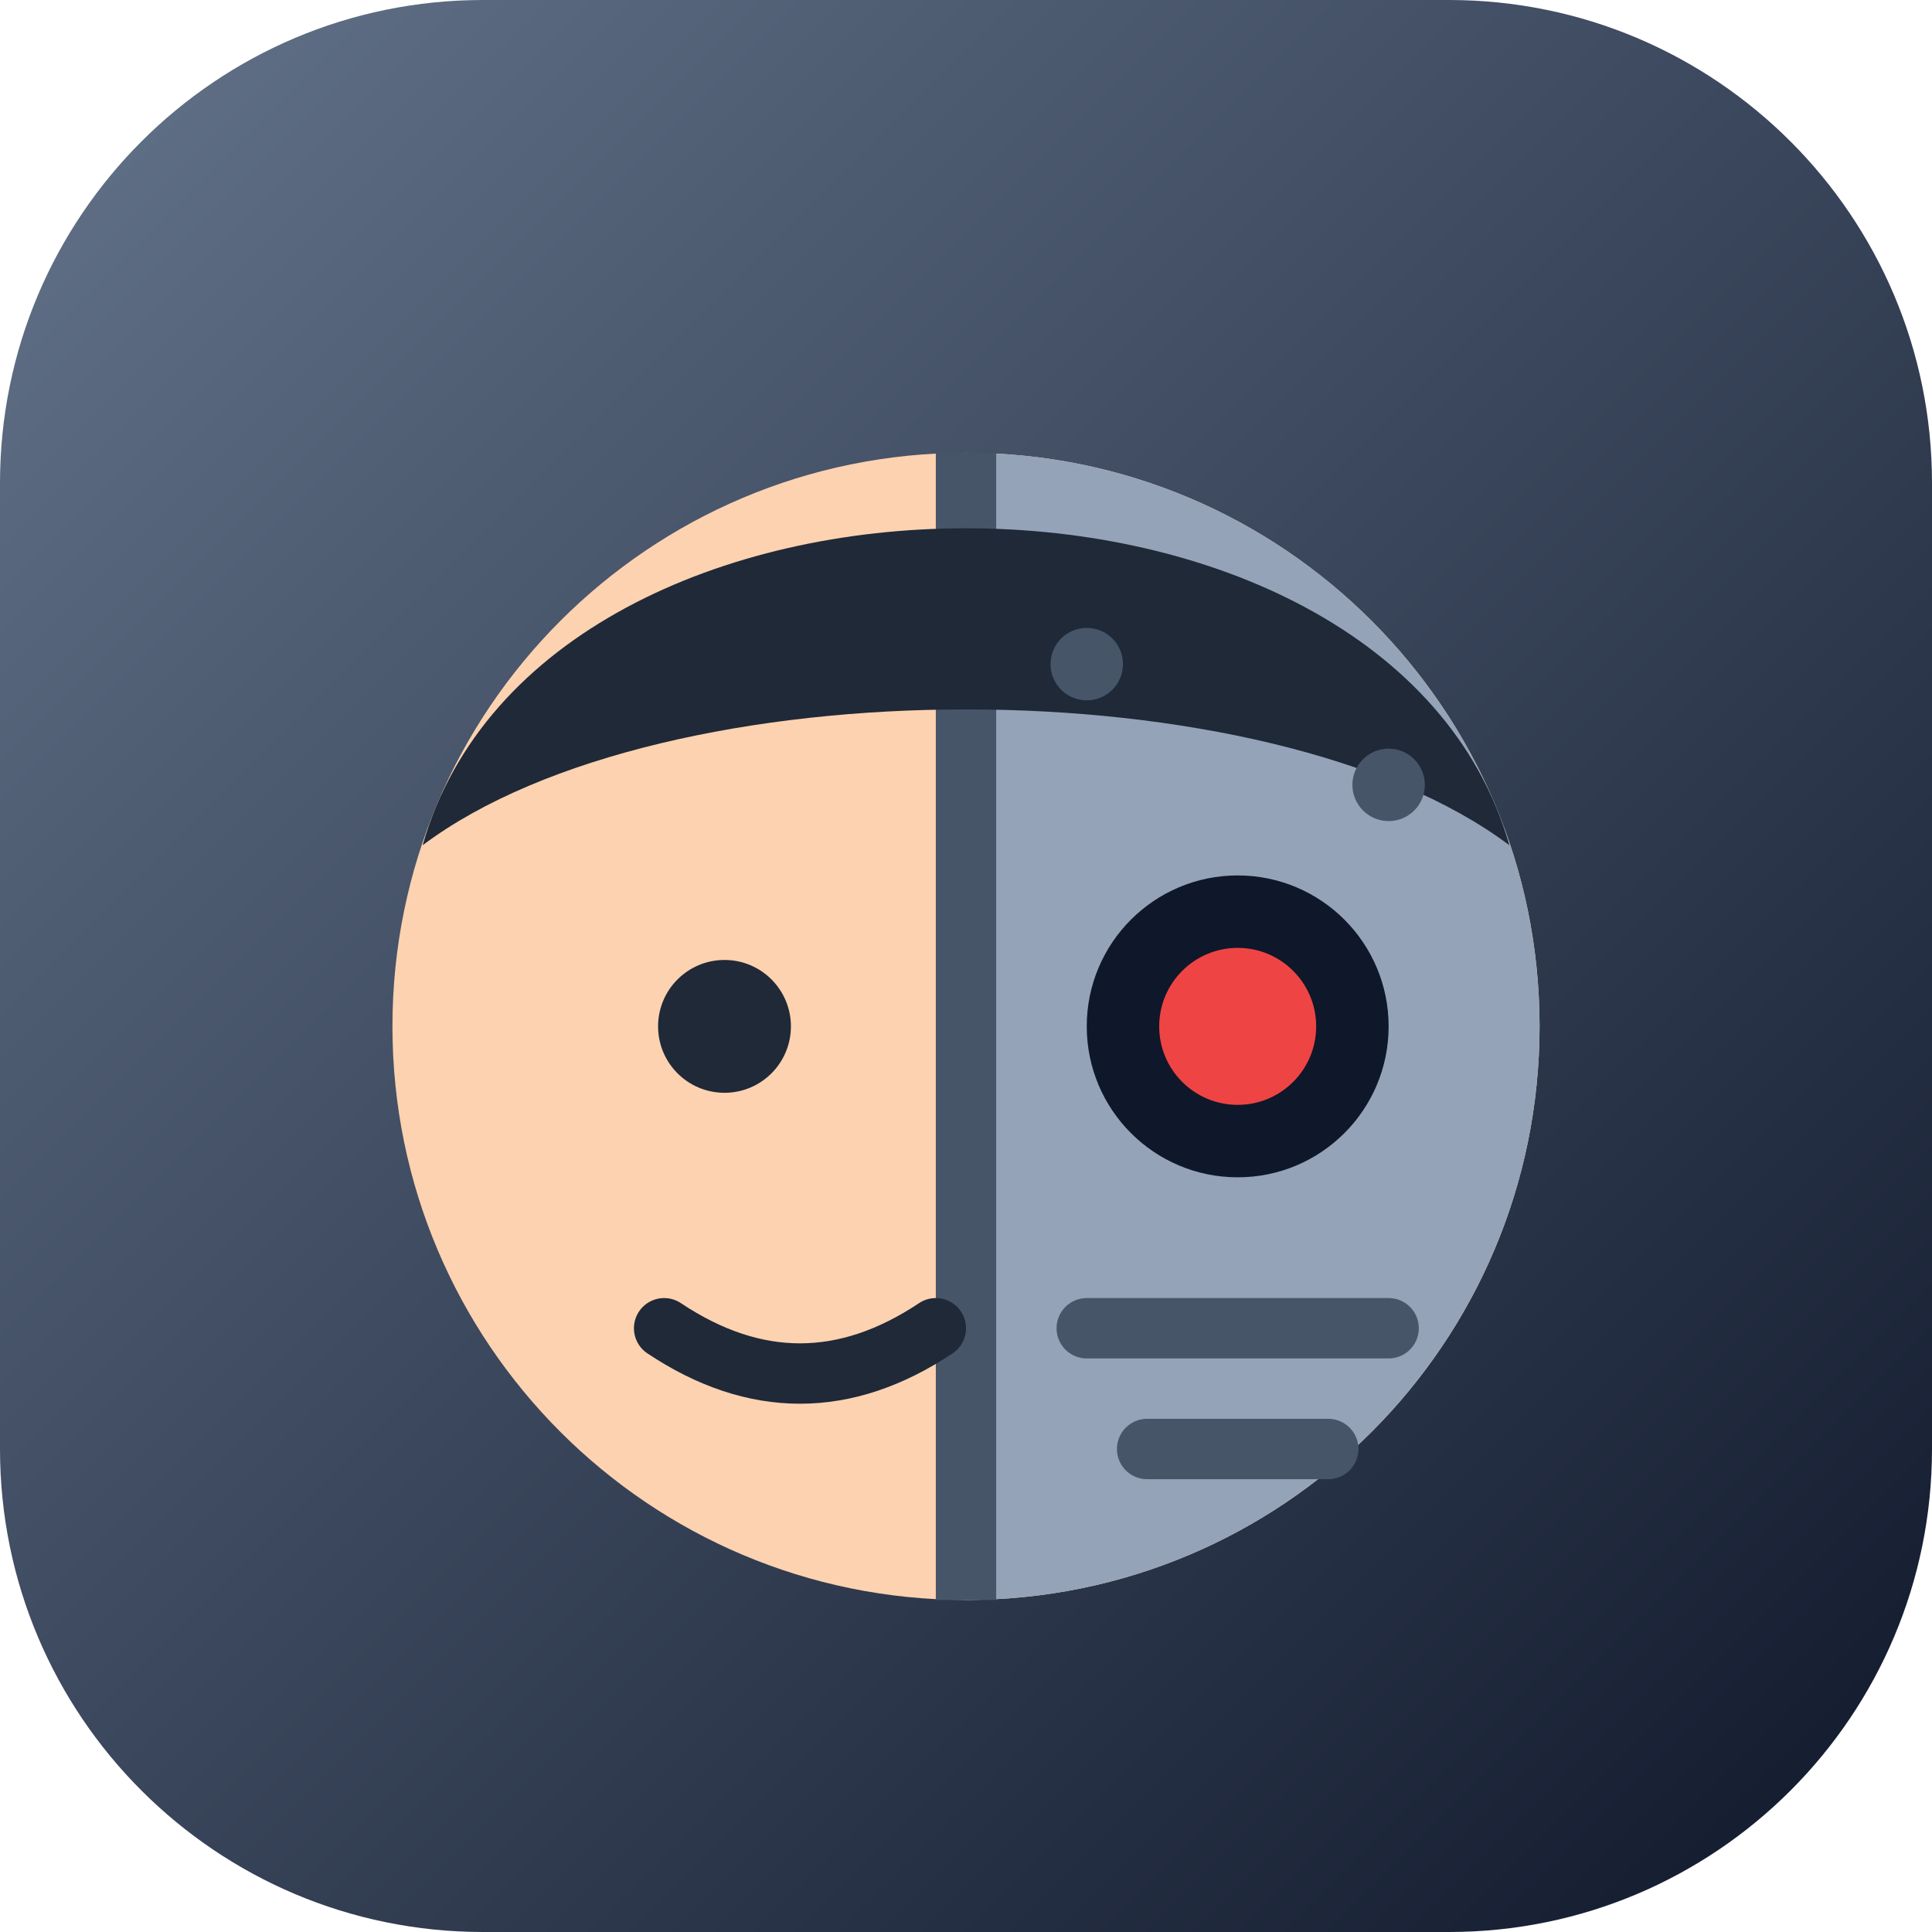
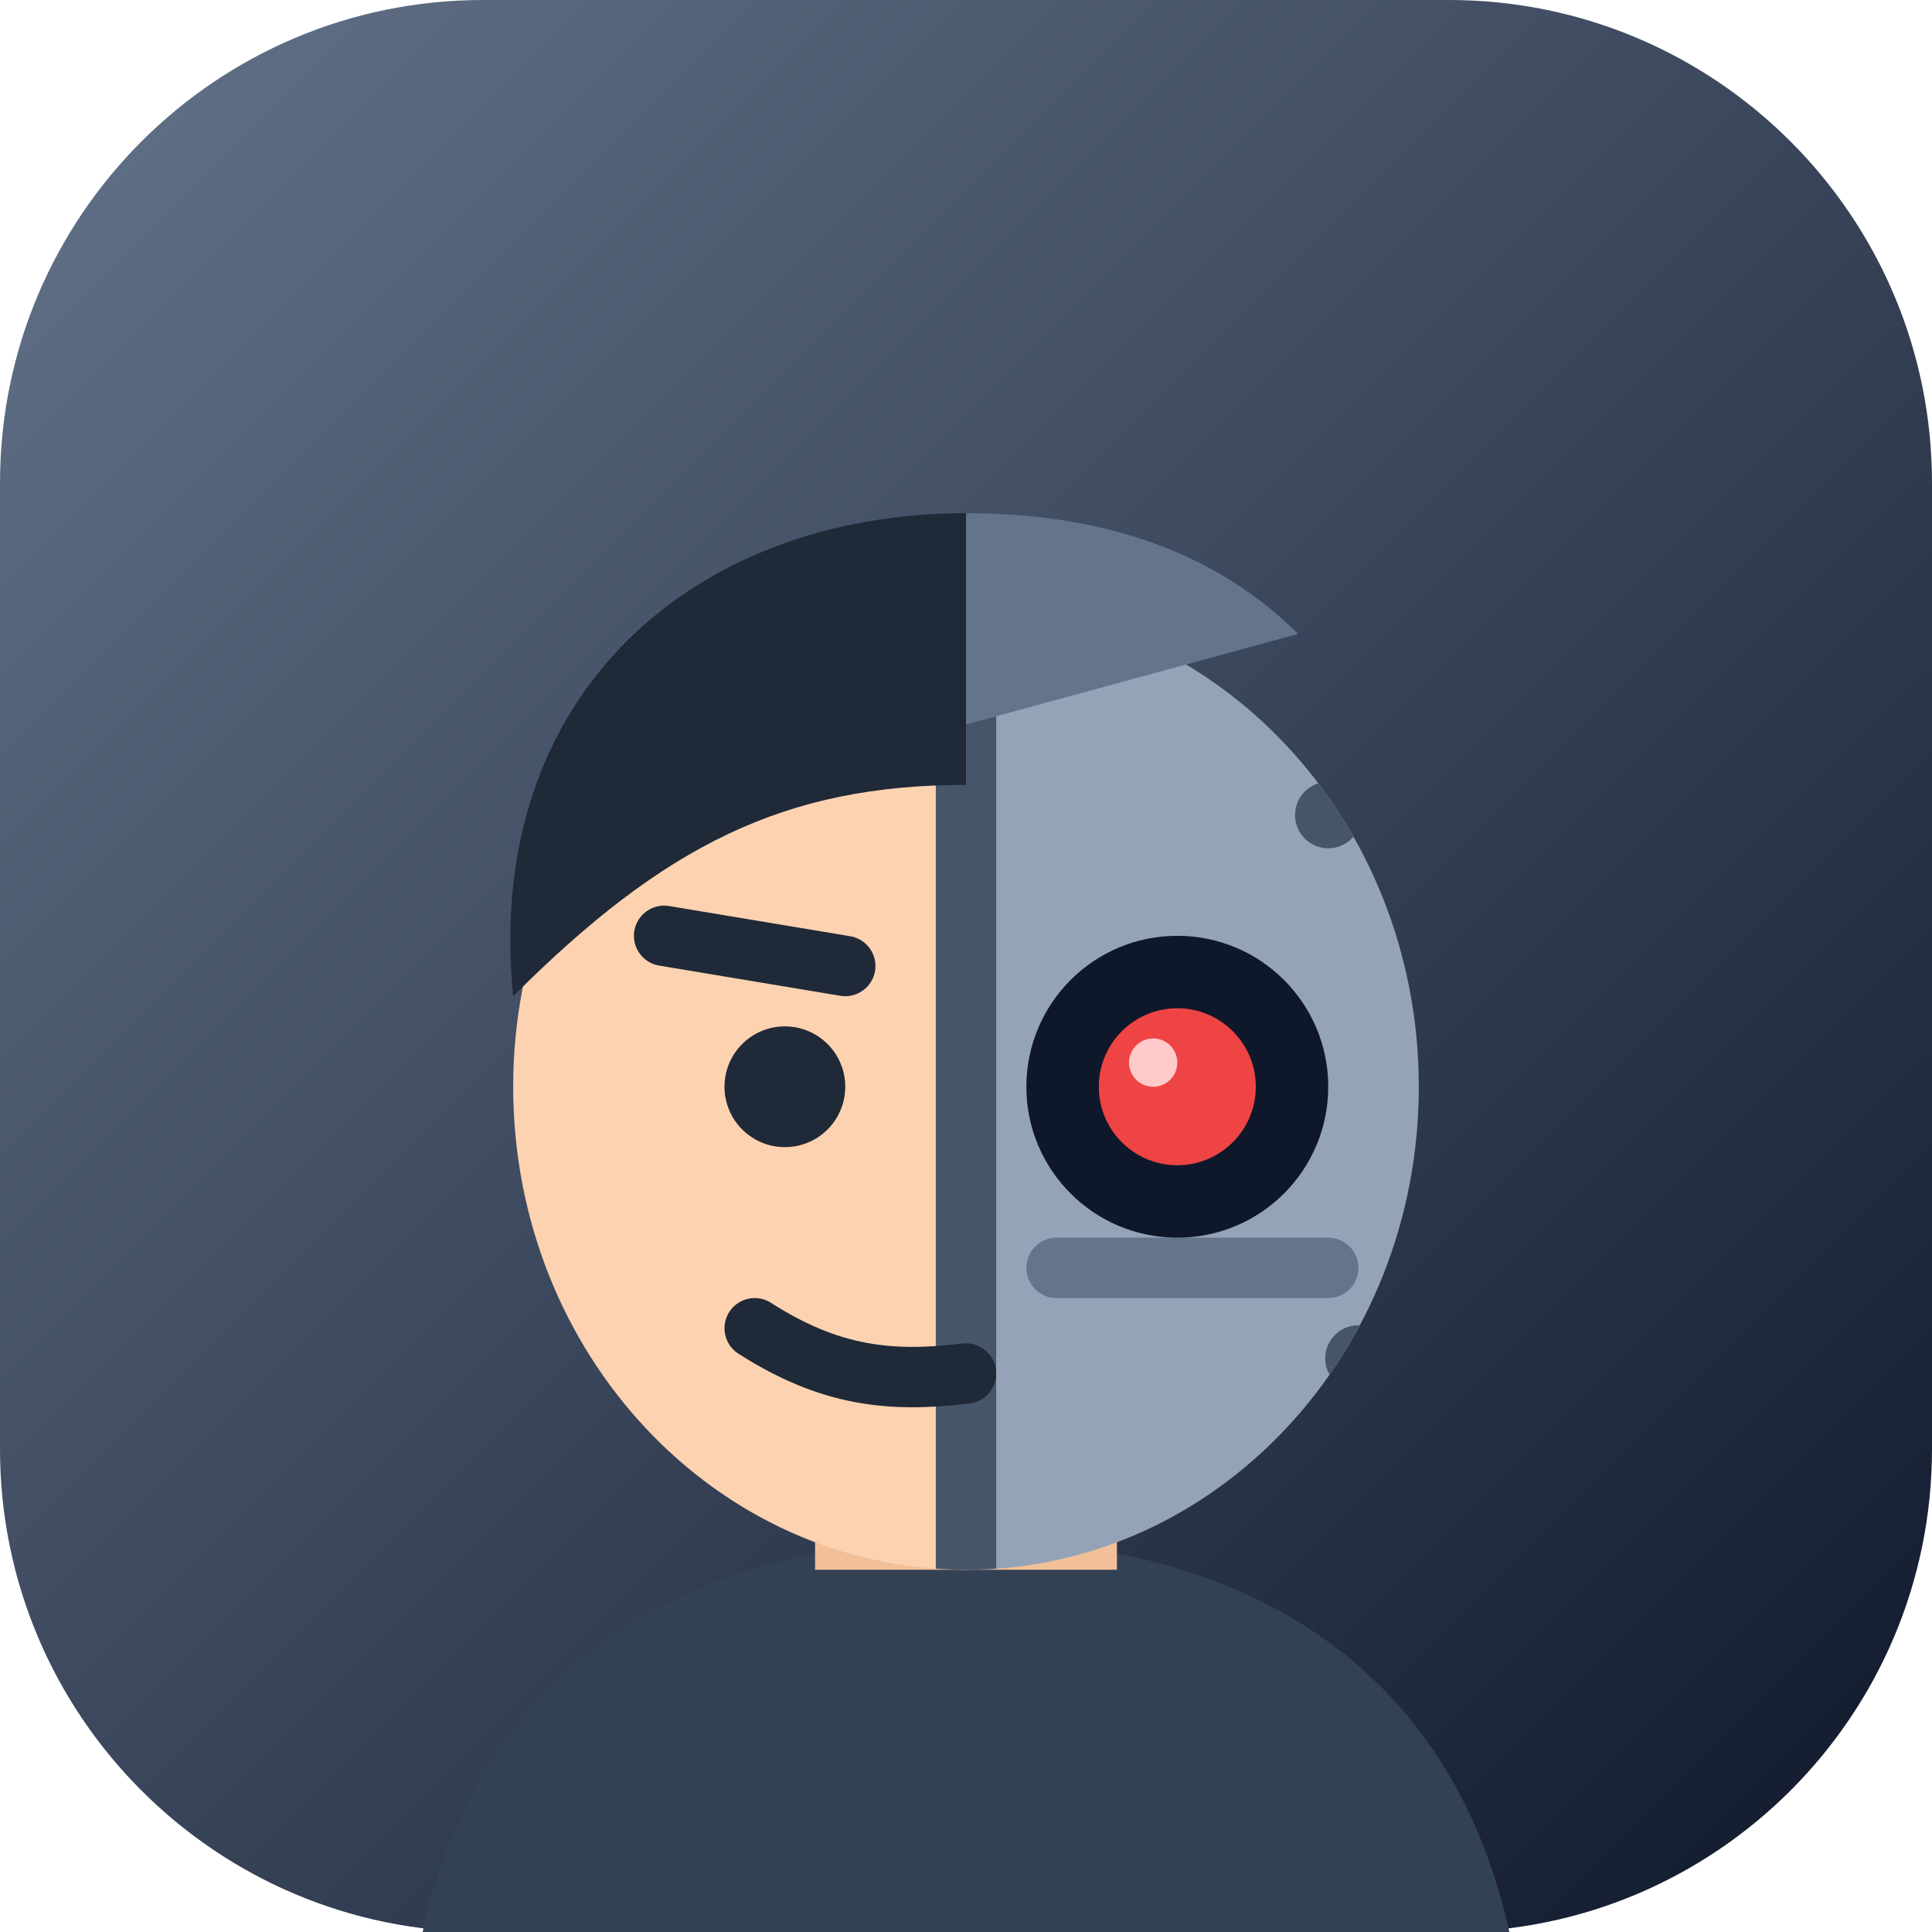
<svg xmlns="http://www.w3.org/2000/svg" viewBox="0 0 64 64" role="img" aria-label="Cíborg">
  <defs>
    <linearGradient id="bg" x1="0" y1="0" x2="1" y2="1">
      <stop offset="0" stop-color="#64748b" />
      <stop offset="1" stop-color="#0f172a" />
    </linearGradient>
+     <clipPath id="face">
+       <ellipse cx="32" cy="36" rx="15" ry="16" />
+     </clipPath>
  </defs>
  <rect width="64" height="64" rx="16" fill="url(#bg)" />
-   <circle cx="32" cy="34" r="19" fill="#fcd2b0" />
-   <path d="M32 15a19 19 0 0 1 0 38z" fill="#94a3b8" />
-   <path d="M32 15v38" stroke="#475569" stroke-width="2" />
-   <path d="M14 28c4-14 32-14 36 0-8-6-28-6-36 0z" fill="#1f2937" />
-   <circle cx="24" cy="34" r="2.2" fill="#1f2937" />
-   <circle cx="41" cy="34" r="5" fill="#0f172a" />
-   <circle cx="41" cy="34" r="2.6" fill="#ef4444" />
-   <path d="M36 44h10M38 48h6" stroke="#475569" stroke-width="2" stroke-linecap="round" />
-   <path d="M22 44c3 2 6 2 9 0" stroke="#1f2937" stroke-width="2" fill="none" stroke-linecap="round" />
-   <circle cx="36" cy="22" r="1.2" fill="#475569" />
-   <circle cx="46" cy="26" r="1.2" fill="#475569" />
+   <path d="M14 64c2-9 9-13 18-13s16 4 18 13z" fill="#334155" />
+   <path d="M27 46v6h10v-6" fill="#f1bf98" />
+   <g clip-path="url(#face)">
+     <rect x="16" y="20" width="16" height="32" fill="#fcd2b0" />
+     <rect x="32" y="20" width="16" height="32" fill="#94a3b8" />
+     <path d="M32 20v32" stroke="#475569" stroke-width="2" />
+     <circle cx="44" cy="27" r="1.1" fill="#475569" />
+     <circle cx="45" cy="45" r="1.1" fill="#475569" />
+     <path d="M35 42h9" stroke="#64748b" stroke-width="2" stroke-linecap="round" />
+   </g>
+   <path d="M17 33c-1-10 6-16 15-16v9c-6 0-10 2-15 7z" fill="#1f2937" />
+   <path d="M32 17c4 0 8 1 11 4l-11 3z" fill="#64748b" />
+   <circle cx="26" cy="36" r="2" fill="#1f2937" />
+   <path d="M22 31l6 1" stroke="#1f2937" stroke-width="2" stroke-linecap="round" />
+   <circle cx="39" cy="36" r="5" fill="#0f172a" />
+   <circle cx="39" cy="36" r="2.6" fill="#ef4444" />
+   <circle cx="38.2" cy="35.2" r=".8" fill="#fecaca" />
+   <path d="M25 44c2.5 1.6 4.5 1.8 7 1.5" stroke="#1f2937" stroke-width="2" fill="none" stroke-linecap="round" />
</svg>
